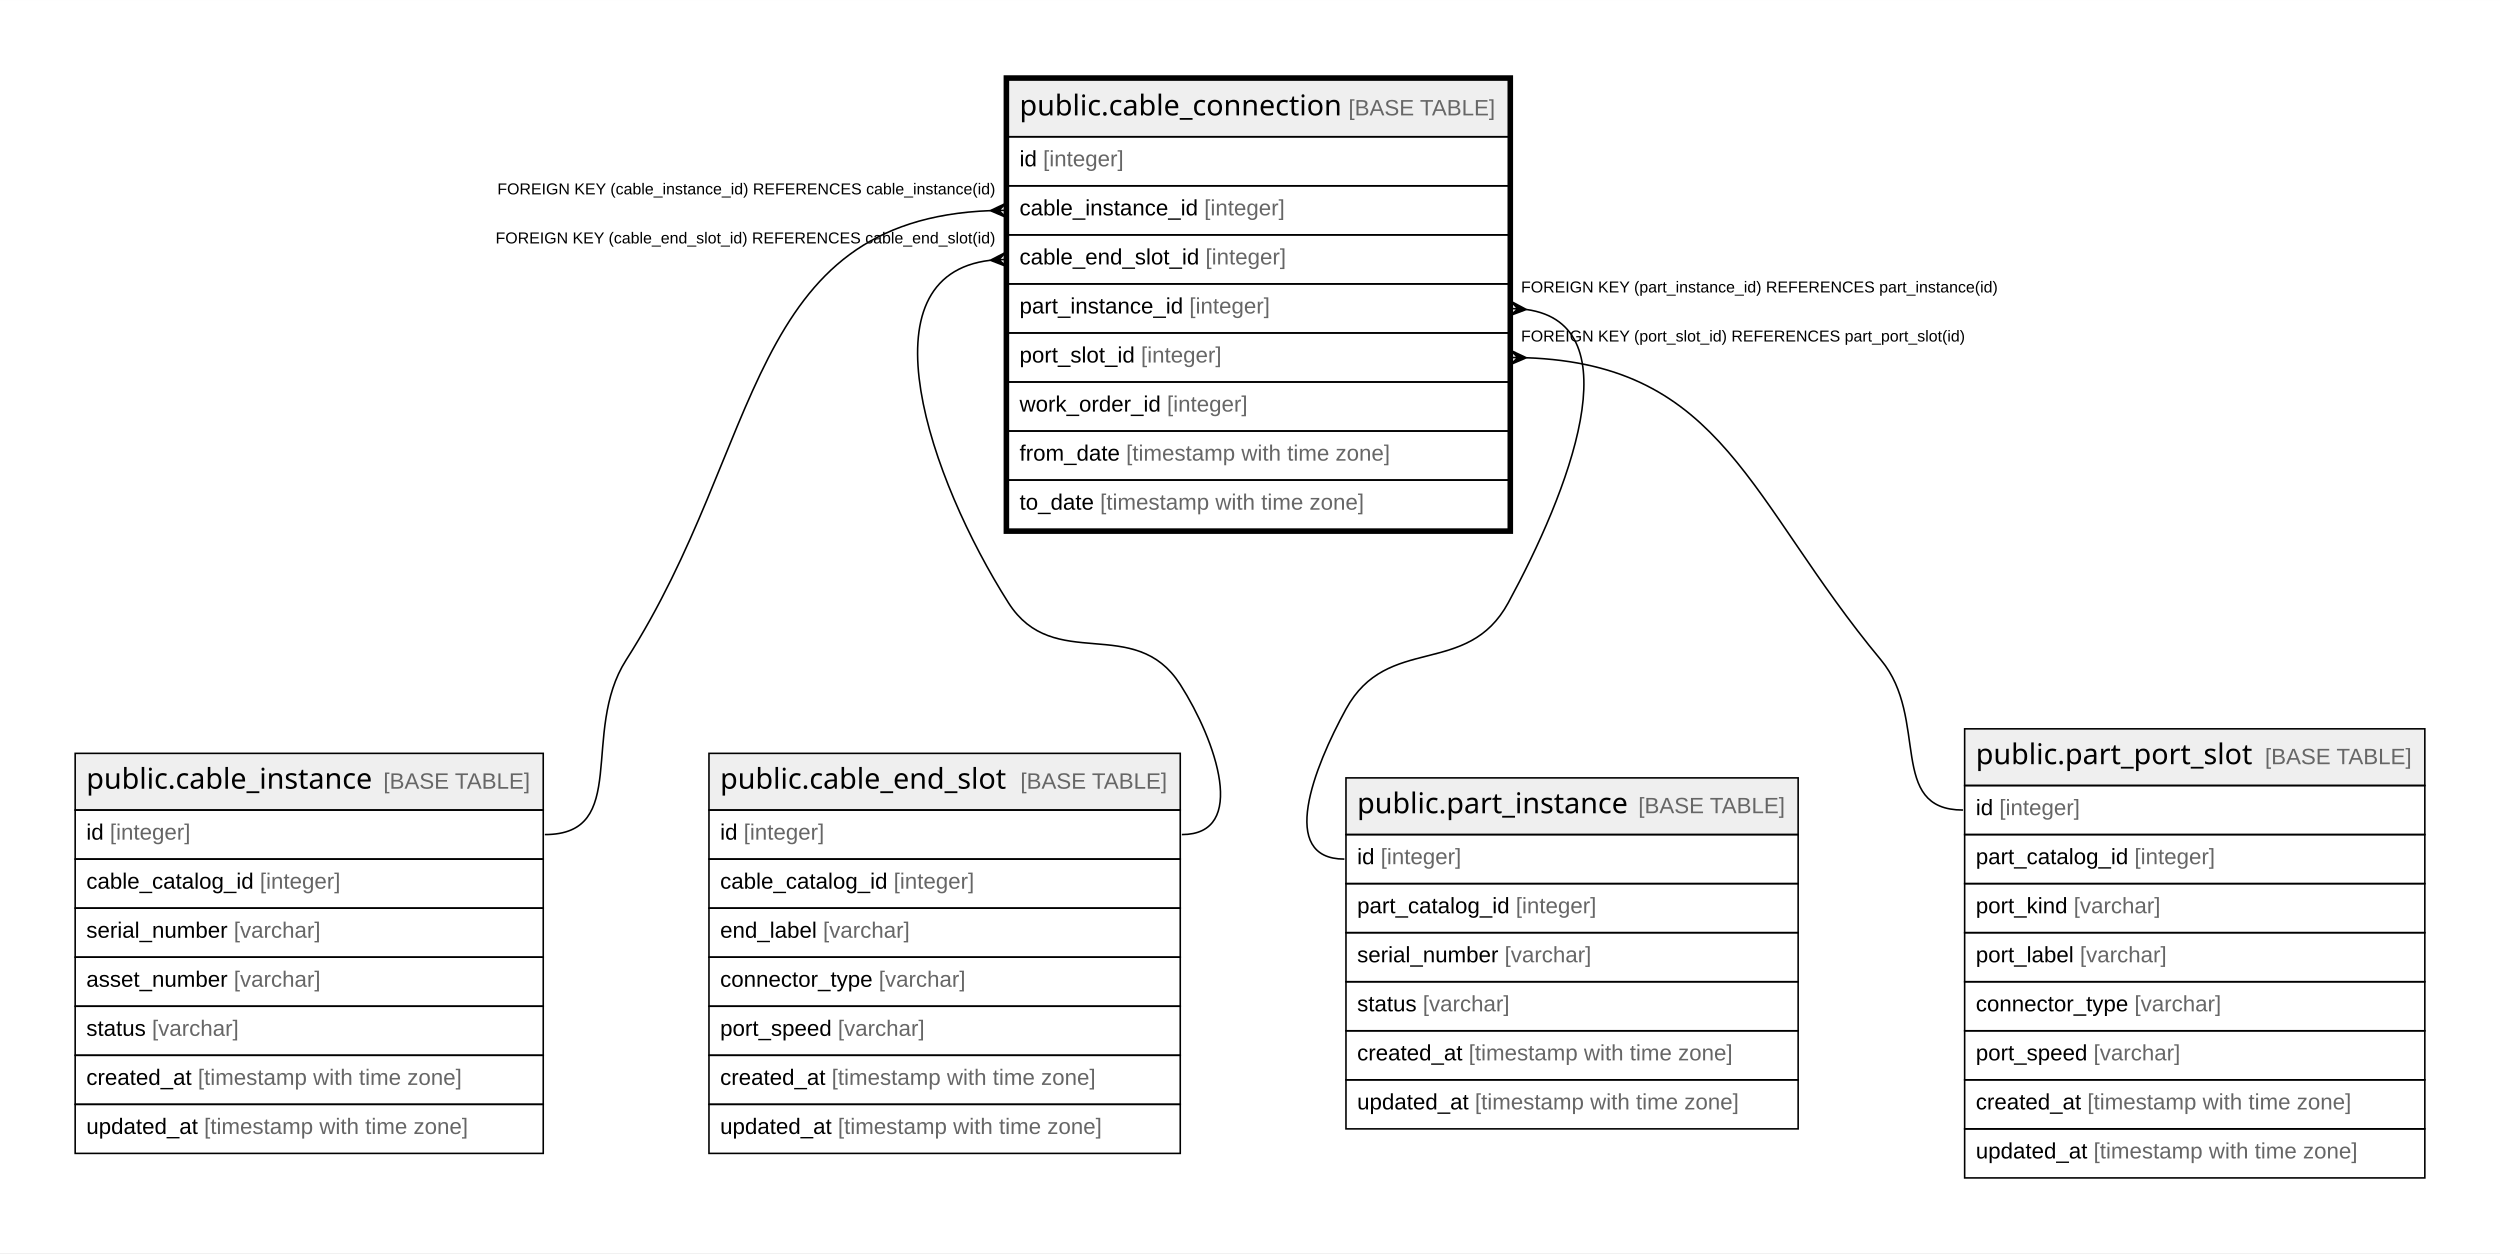
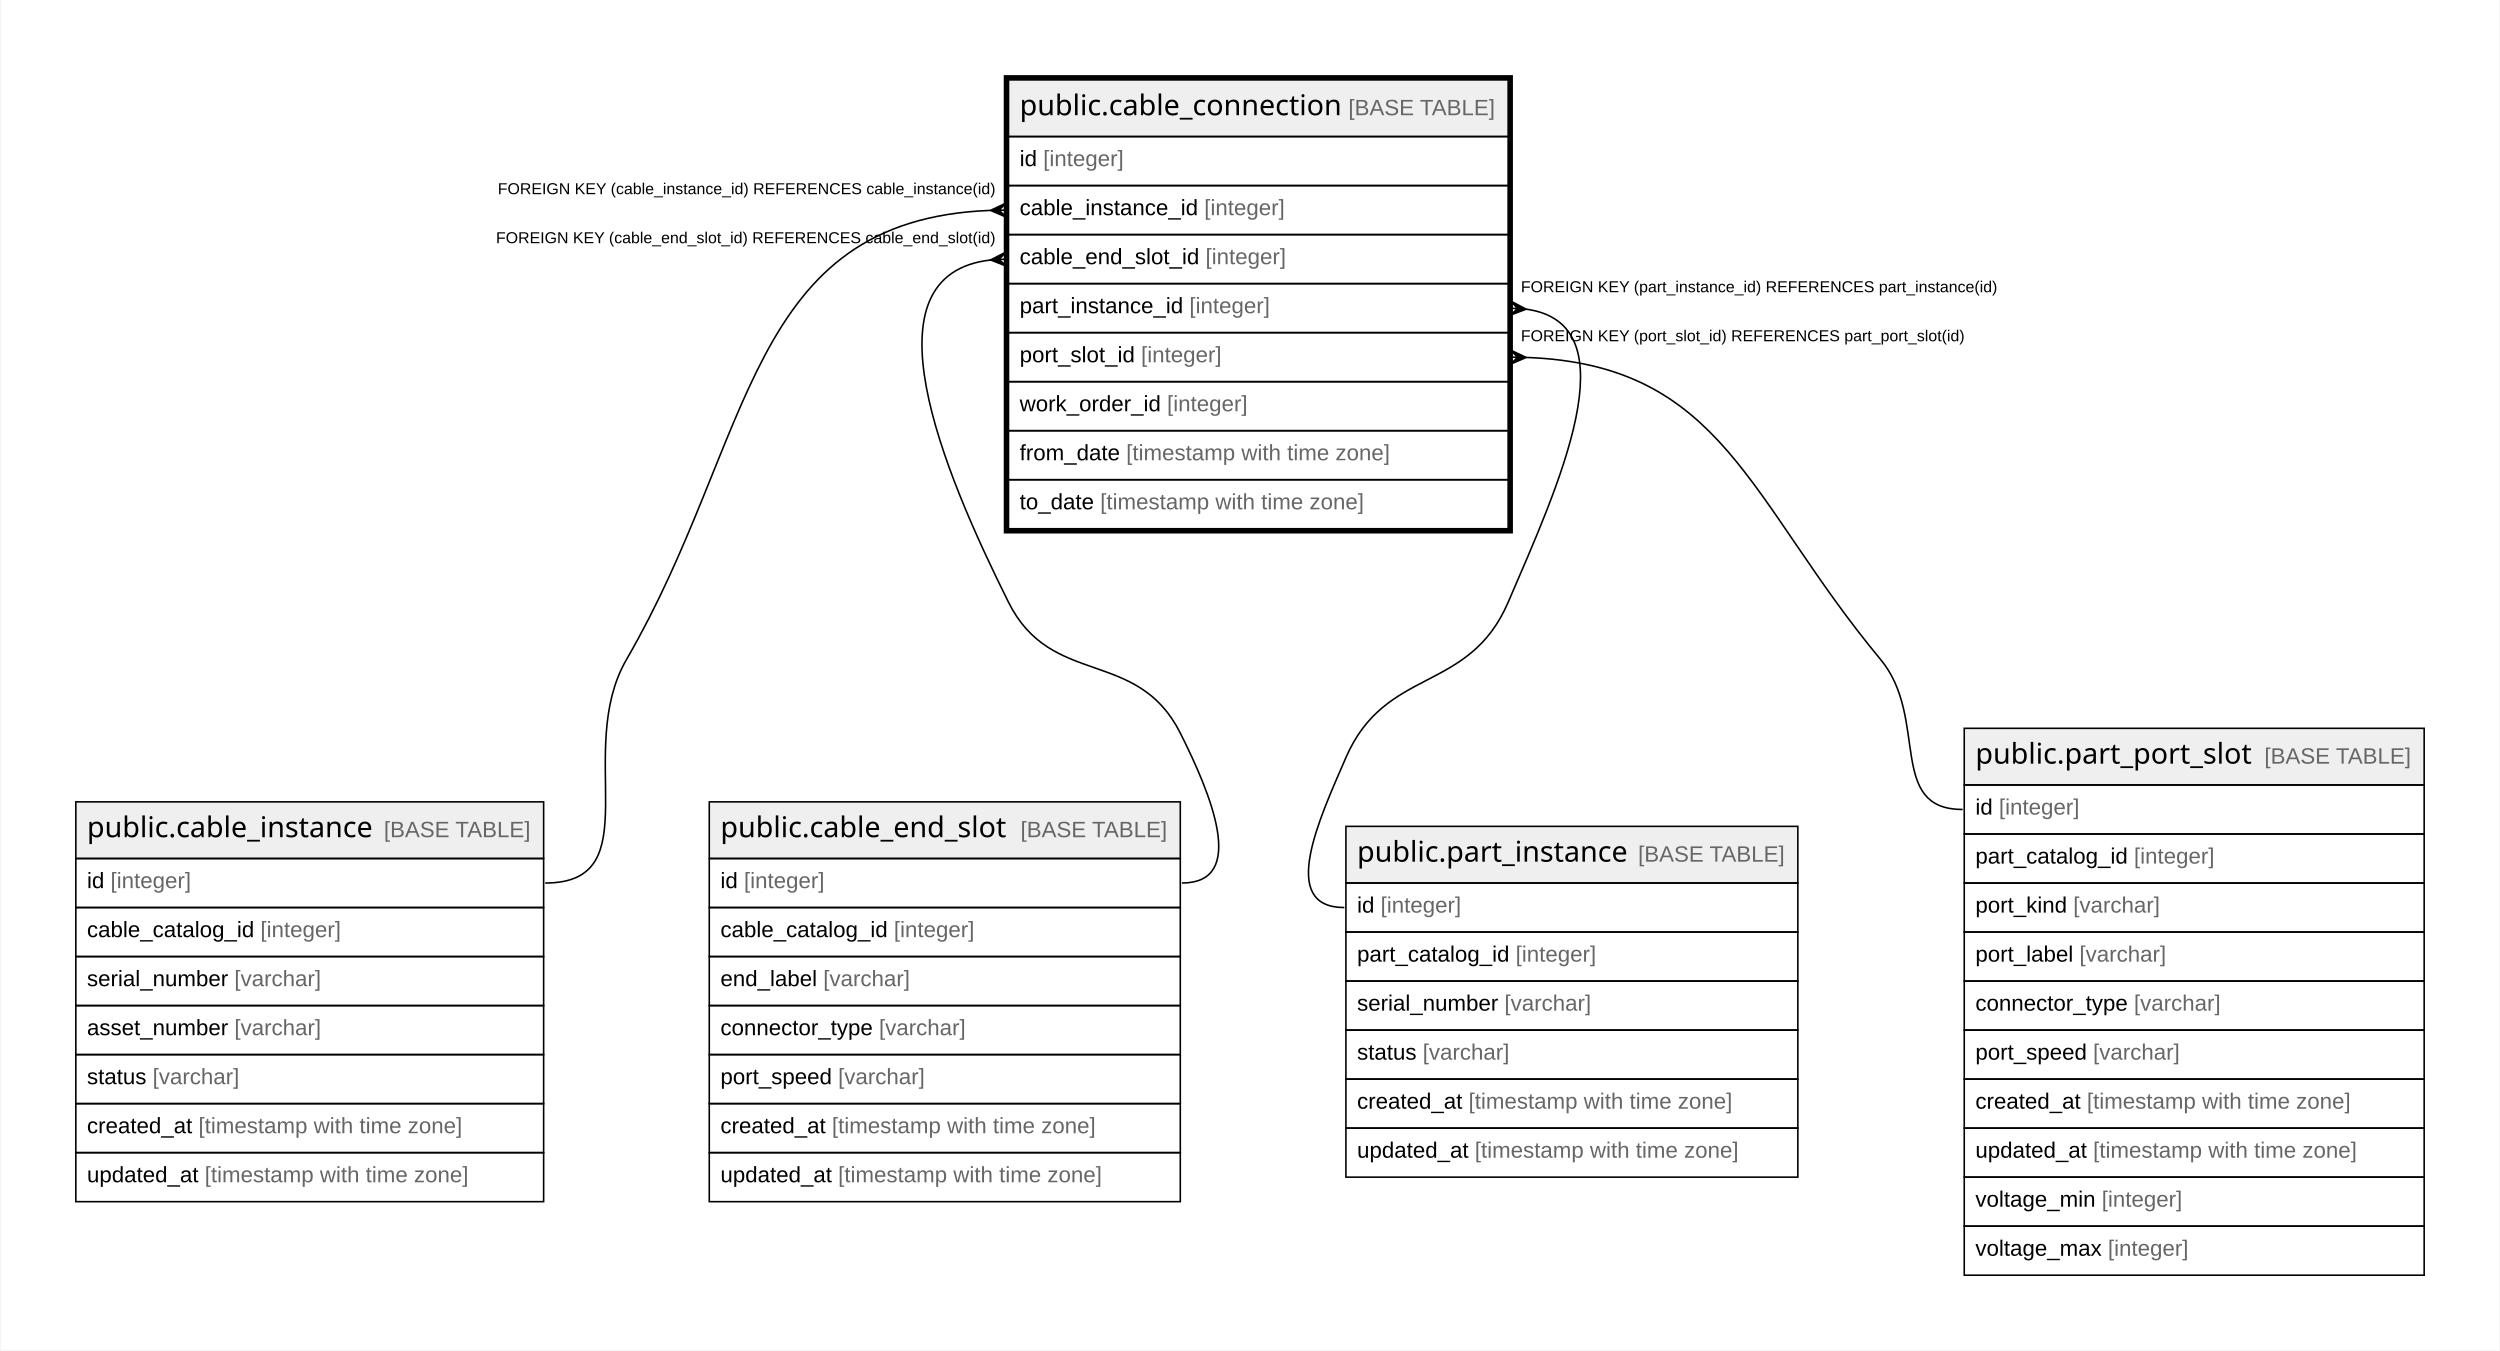
- <svg xmlns="http://www.w3.org/2000/svg" width="1570pt" height="787pt" viewBox="0.00 0.00 1569.85 786.80">
-   <g id="graph0" class="graph" transform="scale(1 1) rotate(0) translate(4 782.8)">
-     <polygon fill="white" stroke="none" points="-4,4 -4,-782.8 1565.85,-782.8 1565.85,4 -4,4" />
+ <svg xmlns="http://www.w3.org/2000/svg" width="1570pt" height="848pt" viewBox="0.00 0.00 1569.85 848.40">
+   <g id="graph0" class="graph" transform="scale(1 1) rotate(0) translate(4 844.4)">
+     <polygon fill="white" stroke="none" points="-4,4 -4,-844.4 1565.85,-844.4 1565.85,4 -4,4" />
    <g id="node1" class="node">
-       <polygon fill="#efefef" stroke="none" points="629.2,-697 629.2,-732.6 943.12,-732.6 943.12,-697 629.2,-697" />
-       <polygon fill="none" stroke="black" points="629.2,-697 629.2,-732.6 943.12,-732.6 943.12,-697 629.2,-697" />
-       <text text-anchor="start" x="636.2" y="-710.4" font-family="Arial Bold" font-size="18.00">public.cable_connection</text>
-       <text text-anchor="start" x="811.63" y="-710.4" font-family="Arial" font-size="14.00">    </text>
-       <text text-anchor="start" x="842.75" y="-710.4" font-family="Arial" font-size="14.00" fill="#666666">[BASE TABLE]</text>
+       <polygon fill="#efefef" stroke="none" points="629.2,-758.6 629.2,-794.2 943.12,-794.2 943.12,-758.6 629.2,-758.6" />
+       <polygon fill="none" stroke="black" points="629.2,-758.6 629.2,-794.2 943.12,-794.2 943.12,-758.6 629.2,-758.6" />
+       <text text-anchor="start" x="636.2" y="-772" font-family="Arial Bold" font-size="18.00">public.cable_connection</text>
+       <text text-anchor="start" x="811.63" y="-772" font-family="Arial" font-size="14.00">    </text>
+       <text text-anchor="start" x="842.75" y="-772" font-family="Arial" font-size="14.00" fill="#666666">[BASE TABLE]</text>
+       <polygon fill="none" stroke="black" points="629.2,-727.8 629.2,-758.6 943.12,-758.6 943.12,-727.8 629.2,-727.8" />
+       <text text-anchor="start" x="636.2" y="-740" font-family="Arial" font-size="14.00">id </text>
+       <text text-anchor="start" x="650.99" y="-740" font-family="Arial" font-size="14.00" fill="#666666">[integer]</text>
+       <polygon fill="none" stroke="black" points="629.2,-697 629.2,-727.8 943.12,-727.8 943.12,-697 629.2,-697" />
+       <text text-anchor="start" x="636.2" y="-709.2" font-family="Arial" font-size="14.00">cable_instance_id </text>
+       <text text-anchor="start" x="752.17" y="-709.2" font-family="Arial" font-size="14.00" fill="#666666">[integer]</text>
      <polygon fill="none" stroke="black" points="629.2,-666.2 629.2,-697 943.12,-697 943.12,-666.2 629.2,-666.2" />
-       <text text-anchor="start" x="636.2" y="-678.4" font-family="Arial" font-size="14.00">id </text>
-       <text text-anchor="start" x="650.99" y="-678.4" font-family="Arial" font-size="14.00" fill="#666666">[integer]</text>
+       <text text-anchor="start" x="636.2" y="-678.4" font-family="Arial" font-size="14.00">cable_end_slot_id </text>
+       <text text-anchor="start" x="752.96" y="-678.4" font-family="Arial" font-size="14.00" fill="#666666">[integer]</text>
      <polygon fill="none" stroke="black" points="629.2,-635.4 629.2,-666.2 943.12,-666.2 943.12,-635.4 629.2,-635.4" />
-       <text text-anchor="start" x="636.2" y="-647.6" font-family="Arial" font-size="14.00">cable_instance_id </text>
-       <text text-anchor="start" x="752.17" y="-647.6" font-family="Arial" font-size="14.00" fill="#666666">[integer]</text>
+       <text text-anchor="start" x="636.2" y="-647.6" font-family="Arial" font-size="14.00">part_instance_id </text>
+       <text text-anchor="start" x="742.83" y="-647.6" font-family="Arial" font-size="14.00" fill="#666666">[integer]</text>
      <polygon fill="none" stroke="black" points="629.2,-604.6 629.2,-635.4 943.12,-635.4 943.12,-604.6 629.2,-604.6" />
-       <text text-anchor="start" x="636.2" y="-616.8" font-family="Arial" font-size="14.00">cable_end_slot_id </text>
-       <text text-anchor="start" x="752.96" y="-616.8" font-family="Arial" font-size="14.00" fill="#666666">[integer]</text>
+       <text text-anchor="start" x="636.2" y="-616.8" font-family="Arial" font-size="14.00">port_slot_id </text>
+       <text text-anchor="start" x="712.47" y="-616.8" font-family="Arial" font-size="14.00" fill="#666666">[integer]</text>
      <polygon fill="none" stroke="black" points="629.2,-573.8 629.2,-604.6 943.12,-604.6 943.12,-573.8 629.2,-573.8" />
-       <text text-anchor="start" x="636.2" y="-586" font-family="Arial" font-size="14.00">part_instance_id </text>
-       <text text-anchor="start" x="742.83" y="-586" font-family="Arial" font-size="14.00" fill="#666666">[integer]</text>
+       <text text-anchor="start" x="636.2" y="-586" font-family="Arial" font-size="14.00">work_order_id </text>
+       <text text-anchor="start" x="728.8" y="-586" font-family="Arial" font-size="14.00" fill="#666666">[integer]</text>
      <polygon fill="none" stroke="black" points="629.2,-543 629.2,-573.8 943.12,-573.8 943.12,-543 629.2,-543" />
-       <text text-anchor="start" x="636.2" y="-555.2" font-family="Arial" font-size="14.00">port_slot_id </text>
-       <text text-anchor="start" x="712.47" y="-555.2" font-family="Arial" font-size="14.00" fill="#666666">[integer]</text>
+       <text text-anchor="start" x="636.2" y="-555.2" font-family="Arial" font-size="14.00">from_date </text>
+       <text text-anchor="start" x="703.13" y="-555.2" font-family="Arial" font-size="14.00" fill="#666666">[timestamp with time zone]</text>
      <polygon fill="none" stroke="black" points="629.2,-512.2 629.2,-543 943.12,-543 943.12,-512.2 629.2,-512.2" />
-       <text text-anchor="start" x="636.2" y="-524.4" font-family="Arial" font-size="14.00">work_order_id </text>
-       <text text-anchor="start" x="728.8" y="-524.4" font-family="Arial" font-size="14.00" fill="#666666">[integer]</text>
-       <polygon fill="none" stroke="black" points="629.2,-481.4 629.2,-512.2 943.12,-512.2 943.12,-481.4 629.2,-481.4" />
-       <text text-anchor="start" x="636.2" y="-493.6" font-family="Arial" font-size="14.00">from_date </text>
-       <text text-anchor="start" x="703.13" y="-493.6" font-family="Arial" font-size="14.00" fill="#666666">[timestamp with time zone]</text>
-       <polygon fill="none" stroke="black" points="629.2,-450.6 629.2,-481.4 943.12,-481.4 943.12,-450.6 629.2,-450.6" />
-       <text text-anchor="start" x="636.2" y="-462.8" font-family="Arial" font-size="14.00">to_date </text>
-       <text text-anchor="start" x="686.8" y="-462.8" font-family="Arial" font-size="14.00" fill="#666666">[timestamp with time zone]</text>
-       <polygon fill="none" stroke="black" stroke-width="3" points="627.7,-449.1 627.7,-734.1 944.62,-734.1 944.62,-449.1 627.7,-449.1" />
+       <text text-anchor="start" x="636.2" y="-524.4" font-family="Arial" font-size="14.00">to_date </text>
+       <text text-anchor="start" x="686.8" y="-524.4" font-family="Arial" font-size="14.00" fill="#666666">[timestamp with time zone]</text>
+       <polygon fill="none" stroke="black" stroke-width="3" points="627.7,-510.7 627.7,-795.7 944.62,-795.7 944.62,-510.7 627.7,-510.7" />
    </g>
    <g id="node2" class="node">
-       <polygon fill="#efefef" stroke="none" points="43.2,-274.2 43.2,-309.8 337.12,-309.8 337.12,-274.2 43.2,-274.2" />
-       <polygon fill="none" stroke="black" points="43.2,-274.2 43.2,-309.8 337.12,-309.8 337.12,-274.2 43.2,-274.2" />
-       <text text-anchor="start" x="50.2" y="-287.6" font-family="Arial Bold" font-size="18.00">public.cable_instance</text>
-       <text text-anchor="start" x="205.63" y="-287.6" font-family="Arial" font-size="14.00">    </text>
-       <text text-anchor="start" x="236.75" y="-287.6" font-family="Arial" font-size="14.00" fill="#666666">[BASE TABLE]</text>
+       <polygon fill="#efefef" stroke="none" points="43.2,-305 43.2,-340.6 337.12,-340.6 337.12,-305 43.2,-305" />
+       <polygon fill="none" stroke="black" points="43.2,-305 43.2,-340.6 337.12,-340.6 337.12,-305 43.2,-305" />
+       <text text-anchor="start" x="50.2" y="-318.4" font-family="Arial Bold" font-size="18.00">public.cable_instance</text>
+       <text text-anchor="start" x="205.63" y="-318.4" font-family="Arial" font-size="14.00">    </text>
+       <text text-anchor="start" x="236.75" y="-318.4" font-family="Arial" font-size="14.00" fill="#666666">[BASE TABLE]</text>
+       <polygon fill="none" stroke="black" points="43.2,-274.2 43.2,-305 337.12,-305 337.12,-274.2 43.2,-274.2" />
+       <text text-anchor="start" x="50.2" y="-286.4" font-family="Arial" font-size="14.00">id </text>
+       <text text-anchor="start" x="64.99" y="-286.4" font-family="Arial" font-size="14.00" fill="#666666">[integer]</text>
      <polygon fill="none" stroke="black" points="43.2,-243.4 43.2,-274.2 337.12,-274.2 337.12,-243.4 43.2,-243.4" />
-       <text text-anchor="start" x="50.2" y="-255.6" font-family="Arial" font-size="14.00">id </text>
-       <text text-anchor="start" x="64.99" y="-255.6" font-family="Arial" font-size="14.00" fill="#666666">[integer]</text>
+       <text text-anchor="start" x="50.2" y="-255.6" font-family="Arial" font-size="14.00">cable_catalog_id </text>
+       <text text-anchor="start" x="159.17" y="-255.6" font-family="Arial" font-size="14.00" fill="#666666">[integer]</text>
      <polygon fill="none" stroke="black" points="43.2,-212.6 43.2,-243.4 337.12,-243.4 337.12,-212.6 43.2,-212.6" />
-       <text text-anchor="start" x="50.2" y="-224.8" font-family="Arial" font-size="14.00">cable_catalog_id </text>
-       <text text-anchor="start" x="159.17" y="-224.8" font-family="Arial" font-size="14.00" fill="#666666">[integer]</text>
+       <text text-anchor="start" x="50.2" y="-224.8" font-family="Arial" font-size="14.00">serial_number </text>
+       <text text-anchor="start" x="142.8" y="-224.8" font-family="Arial" font-size="14.00" fill="#666666">[varchar]</text>
      <polygon fill="none" stroke="black" points="43.2,-181.8 43.2,-212.6 337.12,-212.6 337.12,-181.8 43.2,-181.8" />
-       <text text-anchor="start" x="50.2" y="-194" font-family="Arial" font-size="14.00">serial_number </text>
-       <text text-anchor="start" x="142.8" y="-194" font-family="Arial" font-size="14.00" fill="#666666">[varchar]</text>
+       <text text-anchor="start" x="50.2" y="-194" font-family="Arial" font-size="14.00">asset_number </text>
+       <text text-anchor="start" x="142.81" y="-194" font-family="Arial" font-size="14.00" fill="#666666">[varchar]</text>
      <polygon fill="none" stroke="black" points="43.2,-151 43.2,-181.8 337.12,-181.8 337.12,-151 43.2,-151" />
-       <text text-anchor="start" x="50.2" y="-163.2" font-family="Arial" font-size="14.00">asset_number </text>
-       <text text-anchor="start" x="142.81" y="-163.2" font-family="Arial" font-size="14.00" fill="#666666">[varchar]</text>
+       <text text-anchor="start" x="50.2" y="-163.2" font-family="Arial" font-size="14.00">status </text>
+       <text text-anchor="start" x="91.44" y="-163.2" font-family="Arial" font-size="14.00" fill="#666666">[varchar]</text>
      <polygon fill="none" stroke="black" points="43.2,-120.2 43.2,-151 337.12,-151 337.12,-120.2 43.2,-120.2" />
-       <text text-anchor="start" x="50.2" y="-132.4" font-family="Arial" font-size="14.00">status </text>
-       <text text-anchor="start" x="91.44" y="-132.4" font-family="Arial" font-size="14.00" fill="#666666">[varchar]</text>
+       <text text-anchor="start" x="50.2" y="-132.4" font-family="Arial" font-size="14.00">created_at </text>
+       <text text-anchor="start" x="120.25" y="-132.4" font-family="Arial" font-size="14.00" fill="#666666">[timestamp with time zone]</text>
      <polygon fill="none" stroke="black" points="43.2,-89.4 43.2,-120.2 337.12,-120.2 337.12,-89.4 43.2,-89.4" />
-       <text text-anchor="start" x="50.2" y="-101.6" font-family="Arial" font-size="14.00">created_at </text>
-       <text text-anchor="start" x="120.25" y="-101.6" font-family="Arial" font-size="14.00" fill="#666666">[timestamp with time zone]</text>
-       <polygon fill="none" stroke="black" points="43.2,-58.6 43.2,-89.4 337.12,-89.4 337.12,-58.6 43.2,-58.6" />
-       <text text-anchor="start" x="50.2" y="-70.8" font-family="Arial" font-size="14.00">updated_at </text>
-       <text text-anchor="start" x="124.16" y="-70.8" font-family="Arial" font-size="14.00" fill="#666666">[timestamp with time zone]</text>
+       <text text-anchor="start" x="50.2" y="-101.6" font-family="Arial" font-size="14.00">updated_at </text>
+       <text text-anchor="start" x="124.16" y="-101.6" font-family="Arial" font-size="14.00" fill="#666666">[timestamp with time zone]</text>
    </g>
    <g id="edge1" class="edge">
-       <path fill="none" stroke="black" d="M617.85,-650.6C464.32,-644.62 475.87,-503.94 389.16,-368.4 360.21,-323.14 391.86,-258.8 338.12,-258.8" />
-       <polygon fill="black" stroke="black" points="617.87,-650.6 627.78,-655.29 623.2,-650.7 627.53,-650.79 627.53,-650.79 627.53,-650.79 623.2,-650.7 627.95,-646.29 617.87,-650.6" />
-       <text text-anchor="start" x="308.3" y="-660.8" font-family="Arial" font-size="10.00">FOREIGN KEY (cable_instance_id) REFERENCES cable_instance(id)</text>
+       <path fill="none" stroke="black" d="M617.84,-712.21C464.06,-706.38 469.89,-569.19 389.16,-430 355.85,-372.57 404.52,-289.6 338.12,-289.6" />
+       <polygon fill="black" stroke="black" points="617.87,-712.21 627.78,-716.89 623.2,-712.31 627.53,-712.39 627.53,-712.39 627.53,-712.39 623.2,-712.31 627.95,-707.89 617.87,-712.21" />
+       <text text-anchor="start" x="308.3" y="-722.4" font-family="Arial" font-size="10.00">FOREIGN KEY (cable_instance_id) REFERENCES cable_instance(id)</text>
    </g>
    <g id="node3" class="node">
-       <polygon fill="#efefef" stroke="none" points="441.19,-274.2 441.19,-309.8 737.13,-309.8 737.13,-274.2 441.19,-274.2" />
-       <polygon fill="none" stroke="black" points="441.19,-274.2 441.19,-309.8 737.13,-309.8 737.13,-274.2 441.19,-274.2" />
-       <text text-anchor="start" x="448.19" y="-287.6" font-family="Arial Bold" font-size="18.00">public.cable_end_slot</text>
-       <text text-anchor="start" x="605.65" y="-287.6" font-family="Arial" font-size="14.00">    </text>
-       <text text-anchor="start" x="636.76" y="-287.6" font-family="Arial" font-size="14.00" fill="#666666">[BASE TABLE]</text>
+       <polygon fill="#efefef" stroke="none" points="441.19,-305 441.19,-340.6 737.13,-340.6 737.13,-305 441.19,-305" />
+       <polygon fill="none" stroke="black" points="441.19,-305 441.19,-340.6 737.13,-340.6 737.13,-305 441.19,-305" />
+       <text text-anchor="start" x="448.19" y="-318.4" font-family="Arial Bold" font-size="18.00">public.cable_end_slot</text>
+       <text text-anchor="start" x="605.65" y="-318.4" font-family="Arial" font-size="14.00">    </text>
+       <text text-anchor="start" x="636.76" y="-318.4" font-family="Arial" font-size="14.00" fill="#666666">[BASE TABLE]</text>
+       <polygon fill="none" stroke="black" points="441.19,-274.2 441.19,-305 737.13,-305 737.13,-274.2 441.19,-274.2" />
+       <text text-anchor="start" x="448.19" y="-286.4" font-family="Arial" font-size="14.00">id </text>
+       <text text-anchor="start" x="462.98" y="-286.4" font-family="Arial" font-size="14.00" fill="#666666">[integer]</text>
      <polygon fill="none" stroke="black" points="441.19,-243.4 441.19,-274.2 737.13,-274.2 737.13,-243.4 441.19,-243.4" />
-       <text text-anchor="start" x="448.19" y="-255.6" font-family="Arial" font-size="14.00">id </text>
-       <text text-anchor="start" x="462.98" y="-255.6" font-family="Arial" font-size="14.00" fill="#666666">[integer]</text>
+       <text text-anchor="start" x="448.19" y="-255.6" font-family="Arial" font-size="14.00">cable_catalog_id </text>
+       <text text-anchor="start" x="557.16" y="-255.6" font-family="Arial" font-size="14.00" fill="#666666">[integer]</text>
      <polygon fill="none" stroke="black" points="441.19,-212.6 441.19,-243.4 737.13,-243.4 737.13,-212.6 441.19,-212.6" />
-       <text text-anchor="start" x="448.19" y="-224.8" font-family="Arial" font-size="14.00">cable_catalog_id </text>
-       <text text-anchor="start" x="557.16" y="-224.8" font-family="Arial" font-size="14.00" fill="#666666">[integer]</text>
+       <text text-anchor="start" x="448.19" y="-224.8" font-family="Arial" font-size="14.00">end_label </text>
+       <text text-anchor="start" x="512.8" y="-224.8" font-family="Arial" font-size="14.00" fill="#666666">[varchar]</text>
      <polygon fill="none" stroke="black" points="441.19,-181.8 441.19,-212.6 737.13,-212.6 737.13,-181.8 441.19,-181.8" />
-       <text text-anchor="start" x="448.19" y="-194" font-family="Arial" font-size="14.00">end_label </text>
-       <text text-anchor="start" x="512.8" y="-194" font-family="Arial" font-size="14.00" fill="#666666">[varchar]</text>
+       <text text-anchor="start" x="448.19" y="-194" font-family="Arial" font-size="14.00">connector_type </text>
+       <text text-anchor="start" x="547.81" y="-194" font-family="Arial" font-size="14.00" fill="#666666">[varchar]</text>
      <polygon fill="none" stroke="black" points="441.19,-151 441.19,-181.8 737.13,-181.8 737.13,-151 441.19,-151" />
-       <text text-anchor="start" x="448.19" y="-163.2" font-family="Arial" font-size="14.00">connector_type </text>
-       <text text-anchor="start" x="547.81" y="-163.2" font-family="Arial" font-size="14.00" fill="#666666">[varchar]</text>
+       <text text-anchor="start" x="448.19" y="-163.2" font-family="Arial" font-size="14.00">port_speed </text>
+       <text text-anchor="start" x="522.13" y="-163.2" font-family="Arial" font-size="14.00" fill="#666666">[varchar]</text>
      <polygon fill="none" stroke="black" points="441.19,-120.2 441.19,-151 737.13,-151 737.13,-120.2 441.19,-120.2" />
-       <text text-anchor="start" x="448.19" y="-132.4" font-family="Arial" font-size="14.00">port_speed </text>
-       <text text-anchor="start" x="522.13" y="-132.4" font-family="Arial" font-size="14.00" fill="#666666">[varchar]</text>
+       <text text-anchor="start" x="448.19" y="-132.4" font-family="Arial" font-size="14.00">created_at </text>
+       <text text-anchor="start" x="518.24" y="-132.4" font-family="Arial" font-size="14.00" fill="#666666">[timestamp with time zone]</text>
      <polygon fill="none" stroke="black" points="441.19,-89.4 441.19,-120.2 737.13,-120.2 737.13,-89.4 441.19,-89.4" />
-       <text text-anchor="start" x="448.19" y="-101.6" font-family="Arial" font-size="14.00">created_at </text>
-       <text text-anchor="start" x="518.24" y="-101.6" font-family="Arial" font-size="14.00" fill="#666666">[timestamp with time zone]</text>
-       <polygon fill="none" stroke="black" points="441.19,-58.6 441.19,-89.4 737.13,-89.4 737.13,-58.6 441.19,-58.6" />
-       <text text-anchor="start" x="448.19" y="-70.8" font-family="Arial" font-size="14.00">updated_at </text>
-       <text text-anchor="start" x="522.15" y="-70.8" font-family="Arial" font-size="14.00" fill="#666666">[timestamp with time zone]</text>
+       <text text-anchor="start" x="448.19" y="-101.6" font-family="Arial" font-size="14.00">updated_at </text>
+       <text text-anchor="start" x="522.15" y="-101.6" font-family="Arial" font-size="14.00" fill="#666666">[timestamp with time zone]</text>
    </g>
    <g id="edge2" class="edge">
-       <path fill="none" stroke="black" d="M617.86,-619.42C535.85,-609.82 579.81,-482.22 629.2,-404.4 657.67,-359.54 708.53,-397.78 737.13,-353 759.67,-317.72 780,-258.8 738.13,-258.8" />
-       <polygon fill="black" stroke="black" points="617.88,-619.43 627.62,-624.47 623.21,-619.72 627.53,-619.96 627.53,-619.96 627.53,-619.96 623.21,-619.72 628.12,-615.49 617.88,-619.43" />
-       <text text-anchor="start" x="307.18" y="-630" font-family="Arial" font-size="10.00">FOREIGN KEY (cable_end_slot_id) REFERENCES cable_end_slot(id)</text>
+       <path fill="none" stroke="black" d="M618.15,-681.07C536.38,-672.02 588.05,-548.58 629.2,-466 656.09,-412.03 710.08,-437.69 737.13,-383.8 755.92,-346.38 780,-289.6 738.13,-289.6" />
+       <polygon fill="black" stroke="black" points="617.88,-681.06 627.63,-686.08 623.21,-681.34 627.53,-681.56 627.53,-681.56 627.53,-681.56 623.21,-681.34 628.1,-677.09 617.88,-681.06" />
+       <text text-anchor="start" x="307.18" y="-691.6" font-family="Arial" font-size="10.00">FOREIGN KEY (cable_end_slot_id) REFERENCES cable_end_slot(id)</text>
    </g>
    <g id="node4" class="node">
-       <polygon fill="#efefef" stroke="none" points="841.19,-258.8 841.19,-294.4 1125.13,-294.4 1125.13,-258.8 841.19,-258.8" />
-       <polygon fill="none" stroke="black" points="841.19,-258.8 841.19,-294.4 1125.13,-294.4 1125.13,-258.8 841.19,-258.8" />
-       <text text-anchor="start" x="848.19" y="-272.2" font-family="Arial Bold" font-size="18.00">public.part_instance</text>
-       <text text-anchor="start" x="993.64" y="-272.2" font-family="Arial" font-size="14.00">    </text>
-       <text text-anchor="start" x="1024.76" y="-272.2" font-family="Arial" font-size="14.00" fill="#666666">[BASE TABLE]</text>
+       <polygon fill="#efefef" stroke="none" points="841.19,-289.6 841.19,-325.2 1125.13,-325.2 1125.13,-289.6 841.19,-289.6" />
+       <polygon fill="none" stroke="black" points="841.19,-289.6 841.19,-325.2 1125.13,-325.2 1125.13,-289.6 841.19,-289.6" />
+       <text text-anchor="start" x="848.19" y="-303" font-family="Arial Bold" font-size="18.00">public.part_instance</text>
+       <text text-anchor="start" x="993.64" y="-303" font-family="Arial" font-size="14.00">    </text>
+       <text text-anchor="start" x="1024.76" y="-303" font-family="Arial" font-size="14.00" fill="#666666">[BASE TABLE]</text>
+       <polygon fill="none" stroke="black" points="841.19,-258.8 841.19,-289.6 1125.13,-289.6 1125.13,-258.8 841.19,-258.8" />
+       <text text-anchor="start" x="848.19" y="-271" font-family="Arial" font-size="14.00">id </text>
+       <text text-anchor="start" x="862.98" y="-271" font-family="Arial" font-size="14.00" fill="#666666">[integer]</text>
      <polygon fill="none" stroke="black" points="841.19,-228 841.19,-258.8 1125.13,-258.8 1125.13,-228 841.19,-228" />
-       <text text-anchor="start" x="848.19" y="-240.2" font-family="Arial" font-size="14.00">id </text>
-       <text text-anchor="start" x="862.98" y="-240.2" font-family="Arial" font-size="14.00" fill="#666666">[integer]</text>
+       <text text-anchor="start" x="848.19" y="-240.2" font-family="Arial" font-size="14.00">part_catalog_id </text>
+       <text text-anchor="start" x="947.82" y="-240.2" font-family="Arial" font-size="14.00" fill="#666666">[integer]</text>
      <polygon fill="none" stroke="black" points="841.19,-197.2 841.19,-228 1125.13,-228 1125.13,-197.2 841.19,-197.2" />
-       <text text-anchor="start" x="848.19" y="-209.4" font-family="Arial" font-size="14.00">part_catalog_id </text>
-       <text text-anchor="start" x="947.82" y="-209.4" font-family="Arial" font-size="14.00" fill="#666666">[integer]</text>
+       <text text-anchor="start" x="848.19" y="-209.4" font-family="Arial" font-size="14.00">serial_number </text>
+       <text text-anchor="start" x="940.79" y="-209.4" font-family="Arial" font-size="14.00" fill="#666666">[varchar]</text>
      <polygon fill="none" stroke="black" points="841.19,-166.4 841.19,-197.2 1125.13,-197.2 1125.13,-166.4 841.19,-166.4" />
-       <text text-anchor="start" x="848.19" y="-178.6" font-family="Arial" font-size="14.00">serial_number </text>
-       <text text-anchor="start" x="940.79" y="-178.6" font-family="Arial" font-size="14.00" fill="#666666">[varchar]</text>
+       <text text-anchor="start" x="848.19" y="-178.6" font-family="Arial" font-size="14.00">status </text>
+       <text text-anchor="start" x="889.43" y="-178.6" font-family="Arial" font-size="14.00" fill="#666666">[varchar]</text>
      <polygon fill="none" stroke="black" points="841.19,-135.6 841.19,-166.4 1125.13,-166.4 1125.13,-135.6 841.19,-135.6" />
-       <text text-anchor="start" x="848.19" y="-147.8" font-family="Arial" font-size="14.00">status </text>
-       <text text-anchor="start" x="889.43" y="-147.8" font-family="Arial" font-size="14.00" fill="#666666">[varchar]</text>
+       <text text-anchor="start" x="848.19" y="-147.8" font-family="Arial" font-size="14.00">created_at </text>
+       <text text-anchor="start" x="918.24" y="-147.8" font-family="Arial" font-size="14.00" fill="#666666">[timestamp with time zone]</text>
      <polygon fill="none" stroke="black" points="841.19,-104.8 841.19,-135.6 1125.13,-135.6 1125.13,-104.8 841.19,-104.8" />
-       <text text-anchor="start" x="848.19" y="-117" font-family="Arial" font-size="14.00">created_at </text>
-       <text text-anchor="start" x="918.24" y="-117" font-family="Arial" font-size="14.00" fill="#666666">[timestamp with time zone]</text>
-       <polygon fill="none" stroke="black" points="841.19,-74 841.19,-104.8 1125.13,-104.8 1125.13,-74 841.19,-74" />
-       <text text-anchor="start" x="848.19" y="-86.2" font-family="Arial" font-size="14.00">updated_at </text>
-       <text text-anchor="start" x="922.15" y="-86.2" font-family="Arial" font-size="14.00" fill="#666666">[timestamp with time zone]</text>
+       <text text-anchor="start" x="848.19" y="-117" font-family="Arial" font-size="14.00">updated_at </text>
+       <text text-anchor="start" x="922.15" y="-117" font-family="Arial" font-size="14.00" fill="#666666">[timestamp with time zone]</text>
    </g>
    <g id="edge3" class="edge">
-       <path fill="none" stroke="black" d="M954.44,-588.53C1022.32,-579.16 980.59,-473.32 943.12,-404.4 917.25,-356.82 867.19,-385.12 841.19,-337.6 821.1,-300.87 798.32,-243.4 840.19,-243.4" />
-       <polygon fill="black" stroke="black" points="954.43,-588.53 944.16,-584.69 949.11,-588.88 944.79,-589.16 944.79,-589.16 944.79,-589.16 949.11,-588.88 944.75,-593.67 954.43,-588.53" />
-       <text text-anchor="start" x="951.12" y="-599.2" font-family="Arial" font-size="10.00">FOREIGN KEY (part_instance_id) REFERENCES part_instance(id)</text>
+       <path fill="none" stroke="black" d="M954.4,-650.15C1021.74,-641.04 974.12,-538.06 943.12,-466 918.34,-408.38 866.13,-425.95 841.19,-368.4 824.55,-329.98 798.32,-274.2 840.19,-274.2" />
+       <polygon fill="black" stroke="black" points="954.44,-650.15 944.17,-646.29 949.11,-650.48 944.79,-650.76 944.79,-650.76 944.79,-650.76 949.11,-650.48 944.74,-655.27 954.44,-650.15" />
+       <text text-anchor="start" x="951.12" y="-660.8" font-family="Arial" font-size="10.00">FOREIGN KEY (part_instance_id) REFERENCES part_instance(id)</text>
    </g>
    <g id="node5" class="node">
-       <polygon fill="#efefef" stroke="none" points="1229.68,-289.6 1229.68,-325.2 1518.65,-325.2 1518.65,-289.6 1229.68,-289.6" />
-       <polygon fill="none" stroke="black" points="1229.68,-289.6 1229.68,-325.2 1518.65,-325.2 1518.65,-289.6 1229.68,-289.6" />
-       <text text-anchor="start" x="1236.68" y="-303" font-family="Arial Bold" font-size="18.00">public.part_port_slot</text>
-       <text text-anchor="start" x="1387.16" y="-303" font-family="Arial" font-size="14.00">    </text>
-       <text text-anchor="start" x="1418.27" y="-303" font-family="Arial" font-size="14.00" fill="#666666">[BASE TABLE]</text>
+       <polygon fill="#efefef" stroke="none" points="1229.68,-351.2 1229.68,-386.8 1518.65,-386.8 1518.65,-351.2 1229.68,-351.2" />
+       <polygon fill="none" stroke="black" points="1229.68,-351.2 1229.68,-386.8 1518.65,-386.8 1518.65,-351.2 1229.68,-351.2" />
+       <text text-anchor="start" x="1236.68" y="-364.6" font-family="Arial Bold" font-size="18.00">public.part_port_slot</text>
+       <text text-anchor="start" x="1387.16" y="-364.6" font-family="Arial" font-size="14.00">    </text>
+       <text text-anchor="start" x="1418.27" y="-364.6" font-family="Arial" font-size="14.00" fill="#666666">[BASE TABLE]</text>
+       <polygon fill="none" stroke="black" points="1229.68,-320.4 1229.68,-351.2 1518.65,-351.2 1518.65,-320.4 1229.68,-320.4" />
+       <text text-anchor="start" x="1236.68" y="-332.6" font-family="Arial" font-size="14.00">id </text>
+       <text text-anchor="start" x="1251.46" y="-332.6" font-family="Arial" font-size="14.00" fill="#666666">[integer]</text>
+       <polygon fill="none" stroke="black" points="1229.68,-289.6 1229.68,-320.4 1518.65,-320.4 1518.65,-289.6 1229.68,-289.6" />
+       <text text-anchor="start" x="1236.68" y="-301.8" font-family="Arial" font-size="14.00">part_catalog_id </text>
+       <text text-anchor="start" x="1336.31" y="-301.8" font-family="Arial" font-size="14.00" fill="#666666">[integer]</text>
      <polygon fill="none" stroke="black" points="1229.68,-258.8 1229.68,-289.6 1518.65,-289.6 1518.65,-258.8 1229.68,-258.8" />
-       <text text-anchor="start" x="1236.68" y="-271" font-family="Arial" font-size="14.00">id </text>
-       <text text-anchor="start" x="1251.46" y="-271" font-family="Arial" font-size="14.00" fill="#666666">[integer]</text>
+       <text text-anchor="start" x="1236.68" y="-271" font-family="Arial" font-size="14.00">port_kind </text>
+       <text text-anchor="start" x="1298.16" y="-271" font-family="Arial" font-size="14.00" fill="#666666">[varchar]</text>
      <polygon fill="none" stroke="black" points="1229.68,-228 1229.68,-258.8 1518.65,-258.8 1518.65,-228 1229.68,-228" />
-       <text text-anchor="start" x="1236.68" y="-240.2" font-family="Arial" font-size="14.00">part_catalog_id </text>
-       <text text-anchor="start" x="1336.31" y="-240.2" font-family="Arial" font-size="14.00" fill="#666666">[integer]</text>
+       <text text-anchor="start" x="1236.68" y="-240.2" font-family="Arial" font-size="14.00">port_label </text>
+       <text text-anchor="start" x="1302.06" y="-240.2" font-family="Arial" font-size="14.00" fill="#666666">[varchar]</text>
      <polygon fill="none" stroke="black" points="1229.68,-197.2 1229.68,-228 1518.65,-228 1518.65,-197.2 1229.68,-197.2" />
-       <text text-anchor="start" x="1236.68" y="-209.4" font-family="Arial" font-size="14.00">port_kind </text>
-       <text text-anchor="start" x="1298.16" y="-209.4" font-family="Arial" font-size="14.00" fill="#666666">[varchar]</text>
+       <text text-anchor="start" x="1236.68" y="-209.4" font-family="Arial" font-size="14.00">connector_type </text>
+       <text text-anchor="start" x="1336.3" y="-209.4" font-family="Arial" font-size="14.00" fill="#666666">[varchar]</text>
      <polygon fill="none" stroke="black" points="1229.68,-166.4 1229.68,-197.2 1518.65,-197.2 1518.65,-166.4 1229.68,-166.4" />
-       <text text-anchor="start" x="1236.68" y="-178.6" font-family="Arial" font-size="14.00">port_label </text>
-       <text text-anchor="start" x="1302.06" y="-178.6" font-family="Arial" font-size="14.00" fill="#666666">[varchar]</text>
+       <text text-anchor="start" x="1236.68" y="-178.6" font-family="Arial" font-size="14.00">port_speed </text>
+       <text text-anchor="start" x="1310.62" y="-178.6" font-family="Arial" font-size="14.00" fill="#666666">[varchar]</text>
      <polygon fill="none" stroke="black" points="1229.68,-135.6 1229.68,-166.4 1518.65,-166.4 1518.65,-135.6 1229.68,-135.6" />
-       <text text-anchor="start" x="1236.68" y="-147.8" font-family="Arial" font-size="14.00">connector_type </text>
-       <text text-anchor="start" x="1336.3" y="-147.8" font-family="Arial" font-size="14.00" fill="#666666">[varchar]</text>
+       <text text-anchor="start" x="1236.68" y="-147.8" font-family="Arial" font-size="14.00">created_at </text>
+       <text text-anchor="start" x="1306.73" y="-147.8" font-family="Arial" font-size="14.00" fill="#666666">[timestamp with time zone]</text>
      <polygon fill="none" stroke="black" points="1229.68,-104.8 1229.68,-135.6 1518.65,-135.6 1518.65,-104.8 1229.68,-104.8" />
-       <text text-anchor="start" x="1236.68" y="-117" font-family="Arial" font-size="14.00">port_speed </text>
-       <text text-anchor="start" x="1310.62" y="-117" font-family="Arial" font-size="14.00" fill="#666666">[varchar]</text>
+       <text text-anchor="start" x="1236.68" y="-117" font-family="Arial" font-size="14.00">updated_at </text>
+       <text text-anchor="start" x="1310.64" y="-117" font-family="Arial" font-size="14.00" fill="#666666">[timestamp with time zone]</text>
      <polygon fill="none" stroke="black" points="1229.68,-74 1229.68,-104.8 1518.65,-104.8 1518.65,-74 1229.68,-74" />
-       <text text-anchor="start" x="1236.68" y="-86.2" font-family="Arial" font-size="14.00">created_at </text>
-       <text text-anchor="start" x="1306.73" y="-86.2" font-family="Arial" font-size="14.00" fill="#666666">[timestamp with time zone]</text>
+       <text text-anchor="start" x="1236.68" y="-86.2" font-family="Arial" font-size="14.00">voltage_min </text>
+       <text text-anchor="start" x="1316.06" y="-86.2" font-family="Arial" font-size="14.00" fill="#666666">[integer]</text>
      <polygon fill="none" stroke="black" points="1229.68,-43.2 1229.68,-74 1518.65,-74 1518.65,-43.2 1229.68,-43.2" />
-       <text text-anchor="start" x="1236.68" y="-55.4" font-family="Arial" font-size="14.00">updated_at </text>
-       <text text-anchor="start" x="1310.64" y="-55.4" font-family="Arial" font-size="14.00" fill="#666666">[timestamp with time zone]</text>
+       <text text-anchor="start" x="1236.68" y="-55.4" font-family="Arial" font-size="14.00">voltage_max </text>
+       <text text-anchor="start" x="1319.95" y="-55.4" font-family="Arial" font-size="14.00" fill="#666666">[integer]</text>
    </g>
    <g id="edge4" class="edge">
-       <path fill="none" stroke="black" d="M954.45,-558.22C1078.54,-553.79 1093.98,-468.45 1177.16,-368.4 1207.67,-331.71 1180.96,-274.2 1228.68,-274.2" />
-       <polygon fill="black" stroke="black" points="954.45,-558.22 944.38,-553.89 949.12,-558.31 944.79,-558.39 944.79,-558.39 944.79,-558.39 949.12,-558.31 944.53,-562.89 954.45,-558.22" />
-       <text text-anchor="start" x="951.12" y="-568.4" font-family="Arial" font-size="10.00">FOREIGN KEY (port_slot_id) REFERENCES part_port_slot(id)</text>
+       <path fill="none" stroke="black" d="M954.45,-619.82C1078.54,-615.39 1093.98,-530.05 1177.16,-430 1207.67,-393.31 1180.96,-335.8 1228.68,-335.8" />
+       <polygon fill="black" stroke="black" points="954.45,-619.82 944.38,-615.49 949.12,-619.91 944.79,-619.99 944.79,-619.99 944.79,-619.99 949.12,-619.91 944.53,-624.49 954.45,-619.82" />
+       <text text-anchor="start" x="951.12" y="-630" font-family="Arial" font-size="10.00">FOREIGN KEY (port_slot_id) REFERENCES part_port_slot(id)</text>
    </g>
  </g>
</svg>
